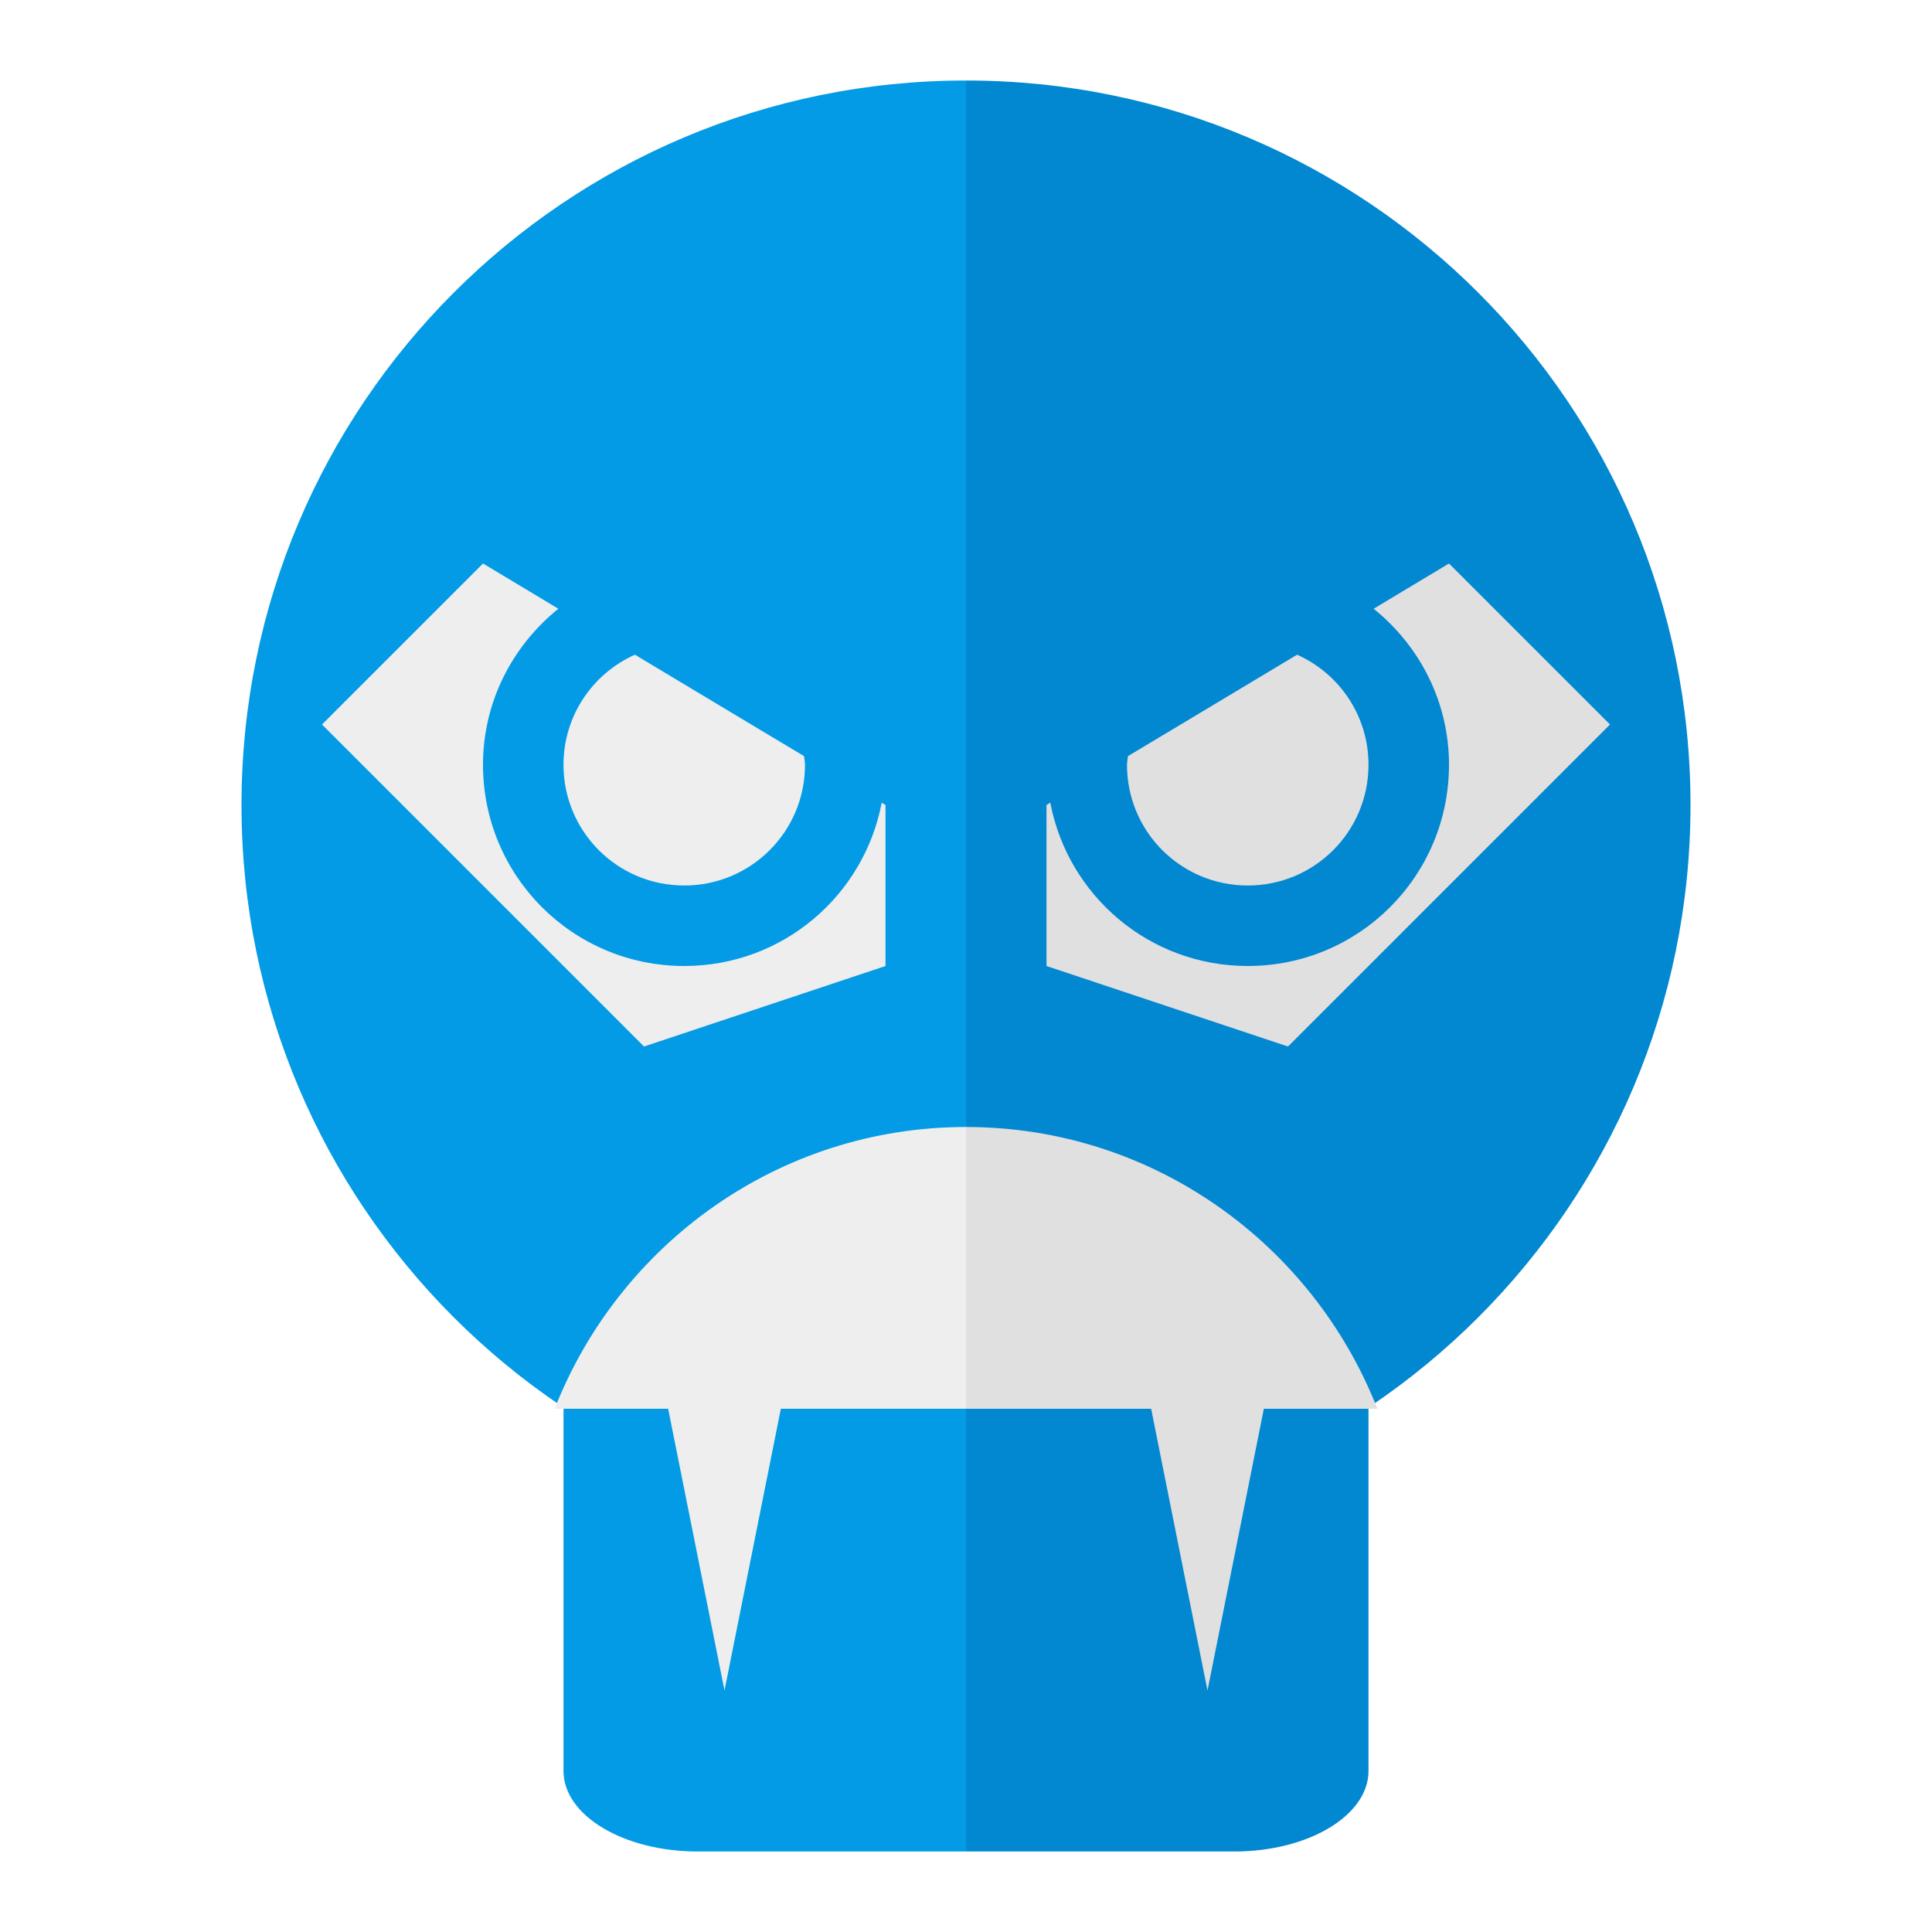
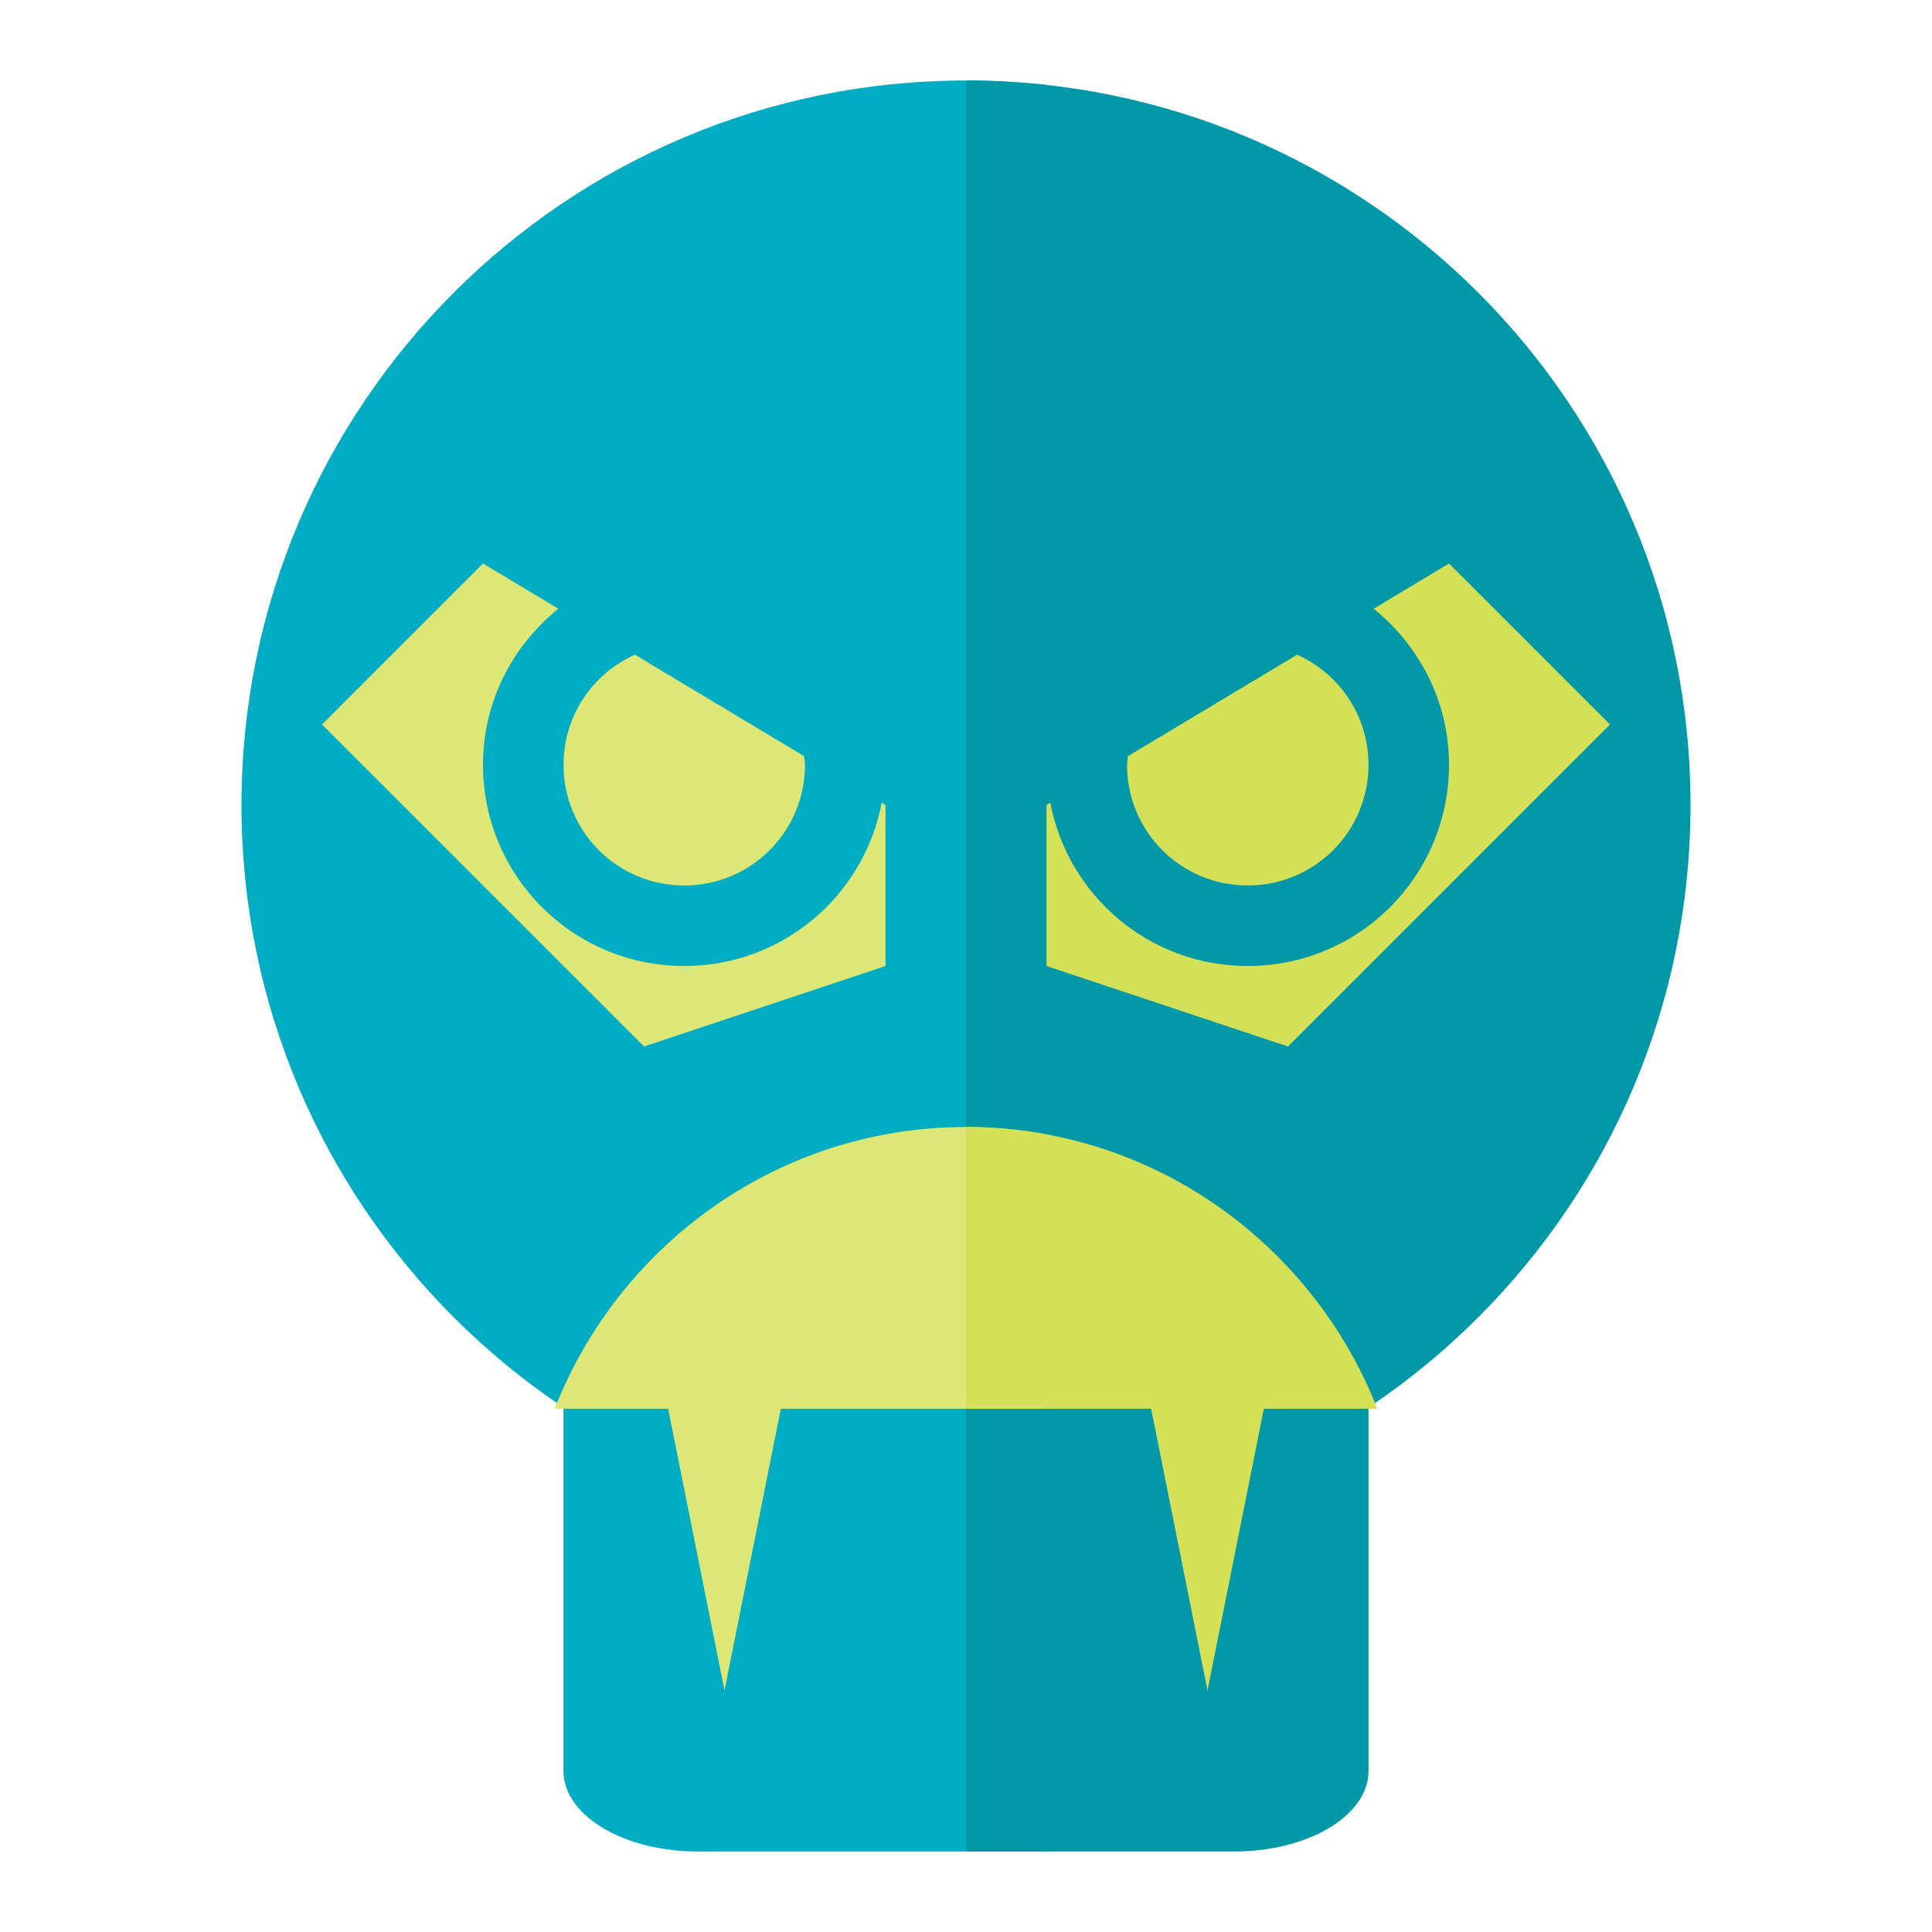
<svg xmlns="http://www.w3.org/2000/svg" width="96" height="96" viewBox="0 0 24 24">
  <defs>
    <clipPath id="clip-a-1">
-       <rect width="12" height="24" x="0" y="0" />
+       <rect width="13" height="24" x="0" y="0" />
    </clipPath>
    <clipPath id="clip-b-1">
      <rect width="12" height="24" x="12" y="0" />
    </clipPath>
  </defs>
-   <g style="fill: #039be5" clip-path="url(#clip-a-1)">
+   <g style="fill: #00acc1" clip-path="url(#clip-a-1)">
    <circle cy="10" cx="12" r="9" />
    <rect width="10" height="9" x="7" y="14" rx="1.667" ry="1" />
  </g>
-   <g style="fill: #0288d1" clip-path="url(#clip-b-1)">
+   <g style="fill: #0097a7" clip-path="url(#clip-b-1)">
    <circle cy="10" cx="12" r="9" />
    <rect width="10" height="9" x="7" y="14" rx="1.667" ry="1" />
  </g>
-   <g style="fill: #eeeeee" clip-path="url(#clip-a-1)">
+   <g style="fill: #dce775" clip-path="url(#clip-a-1)">
    <path d="m 6,7 -2,2 4,4 3,-1 V 10 L 10.953,9.971 C 10.733,11.127 9.722,12 8.5,12 7.117,12 6,10.883 6,9.5 6,8.713 6.369,8.02 6.936,7.562 Z M 7.887,8.133 C 7.364,8.367 7,8.889 7,9.5 7,10.33 7.67,11 8.5,11 9.33,11 10,10.33 10,9.5 10,9.463 9.991,9.429 9.988,9.393 Z" />
    <path d="M 18,7 17.064,7.562 C 17.631,8.02 18,8.713 18,9.5 18,10.883 16.883,12 15.5,12 14.278,12 13.267,11.127 13.047,9.971 L 13,10 v 2 l 3,1 4,-4 z M 16.113,8.133 14.012,9.393 C 14.009,9.429 14,9.463 14,9.5 14,10.33 14.67,11 15.5,11 16.33,11 17,10.33 17,9.5 17,8.889 16.636,8.367 16.113,8.133 Z" />
  </g>
-   <g style="fill: #e0e0e0" clip-path="url(#clip-b-1)">
+   <g style="fill: #d4e157" clip-path="url(#clip-b-1)">
    <path d="m 6,7 -2,2 4,4 3,-1 V 10 L 10.953,9.971 C 10.733,11.127 9.722,12 8.5,12 7.117,12 6,10.883 6,9.5 6,8.713 6.369,8.02 6.936,7.562 Z M 7.887,8.133 C 7.364,8.367 7,8.889 7,9.5 7,10.33 7.67,11 8.5,11 9.33,11 10,10.33 10,9.5 10,9.463 9.991,9.429 9.988,9.393 Z" />
    <path d="M 18,7 17.064,7.562 C 17.631,8.02 18,8.713 18,9.5 18,10.883 16.883,12 15.5,12 14.278,12 13.267,11.127 13.047,9.971 L 13,10 v 2 l 3,1 4,-4 z M 16.113,8.133 14.012,9.393 C 14.009,9.429 14,9.463 14,9.5 14,10.33 14.67,11 15.5,11 16.33,11 17,10.33 17,9.5 17,8.889 16.636,8.367 16.113,8.133 Z" />
  </g>
-   <g style="fill: #eeeeee" clip-path="url(#clip-a-1)">
+   <g style="fill: #dce775" clip-path="url(#clip-a-1)">
    <path d="m 12,14 c 2.33,0 4.31,1.46 5.11,3.5 H 6.89 C 7.69,15.46 9.67,14 12,14 Z" />
    <path d="m 8,16 1,5 1,-5 z" />
    <path d="m 14,16 1,5 1,-5 z" />
  </g>
-   <g style="fill: #e0e0e0" clip-path="url(#clip-b-1)">
+   <g style="fill: #d4e157" clip-path="url(#clip-b-1)">
    <path d="m 12,14 c 2.33,0 4.31,1.46 5.11,3.5 H 6.89 C 7.69,15.46 9.67,14 12,14 Z" />
    <path d="m 8,16 1,5 1,-5 z" />
    <path d="m 14,16 1,5 1,-5 z" />
  </g>
</svg>
